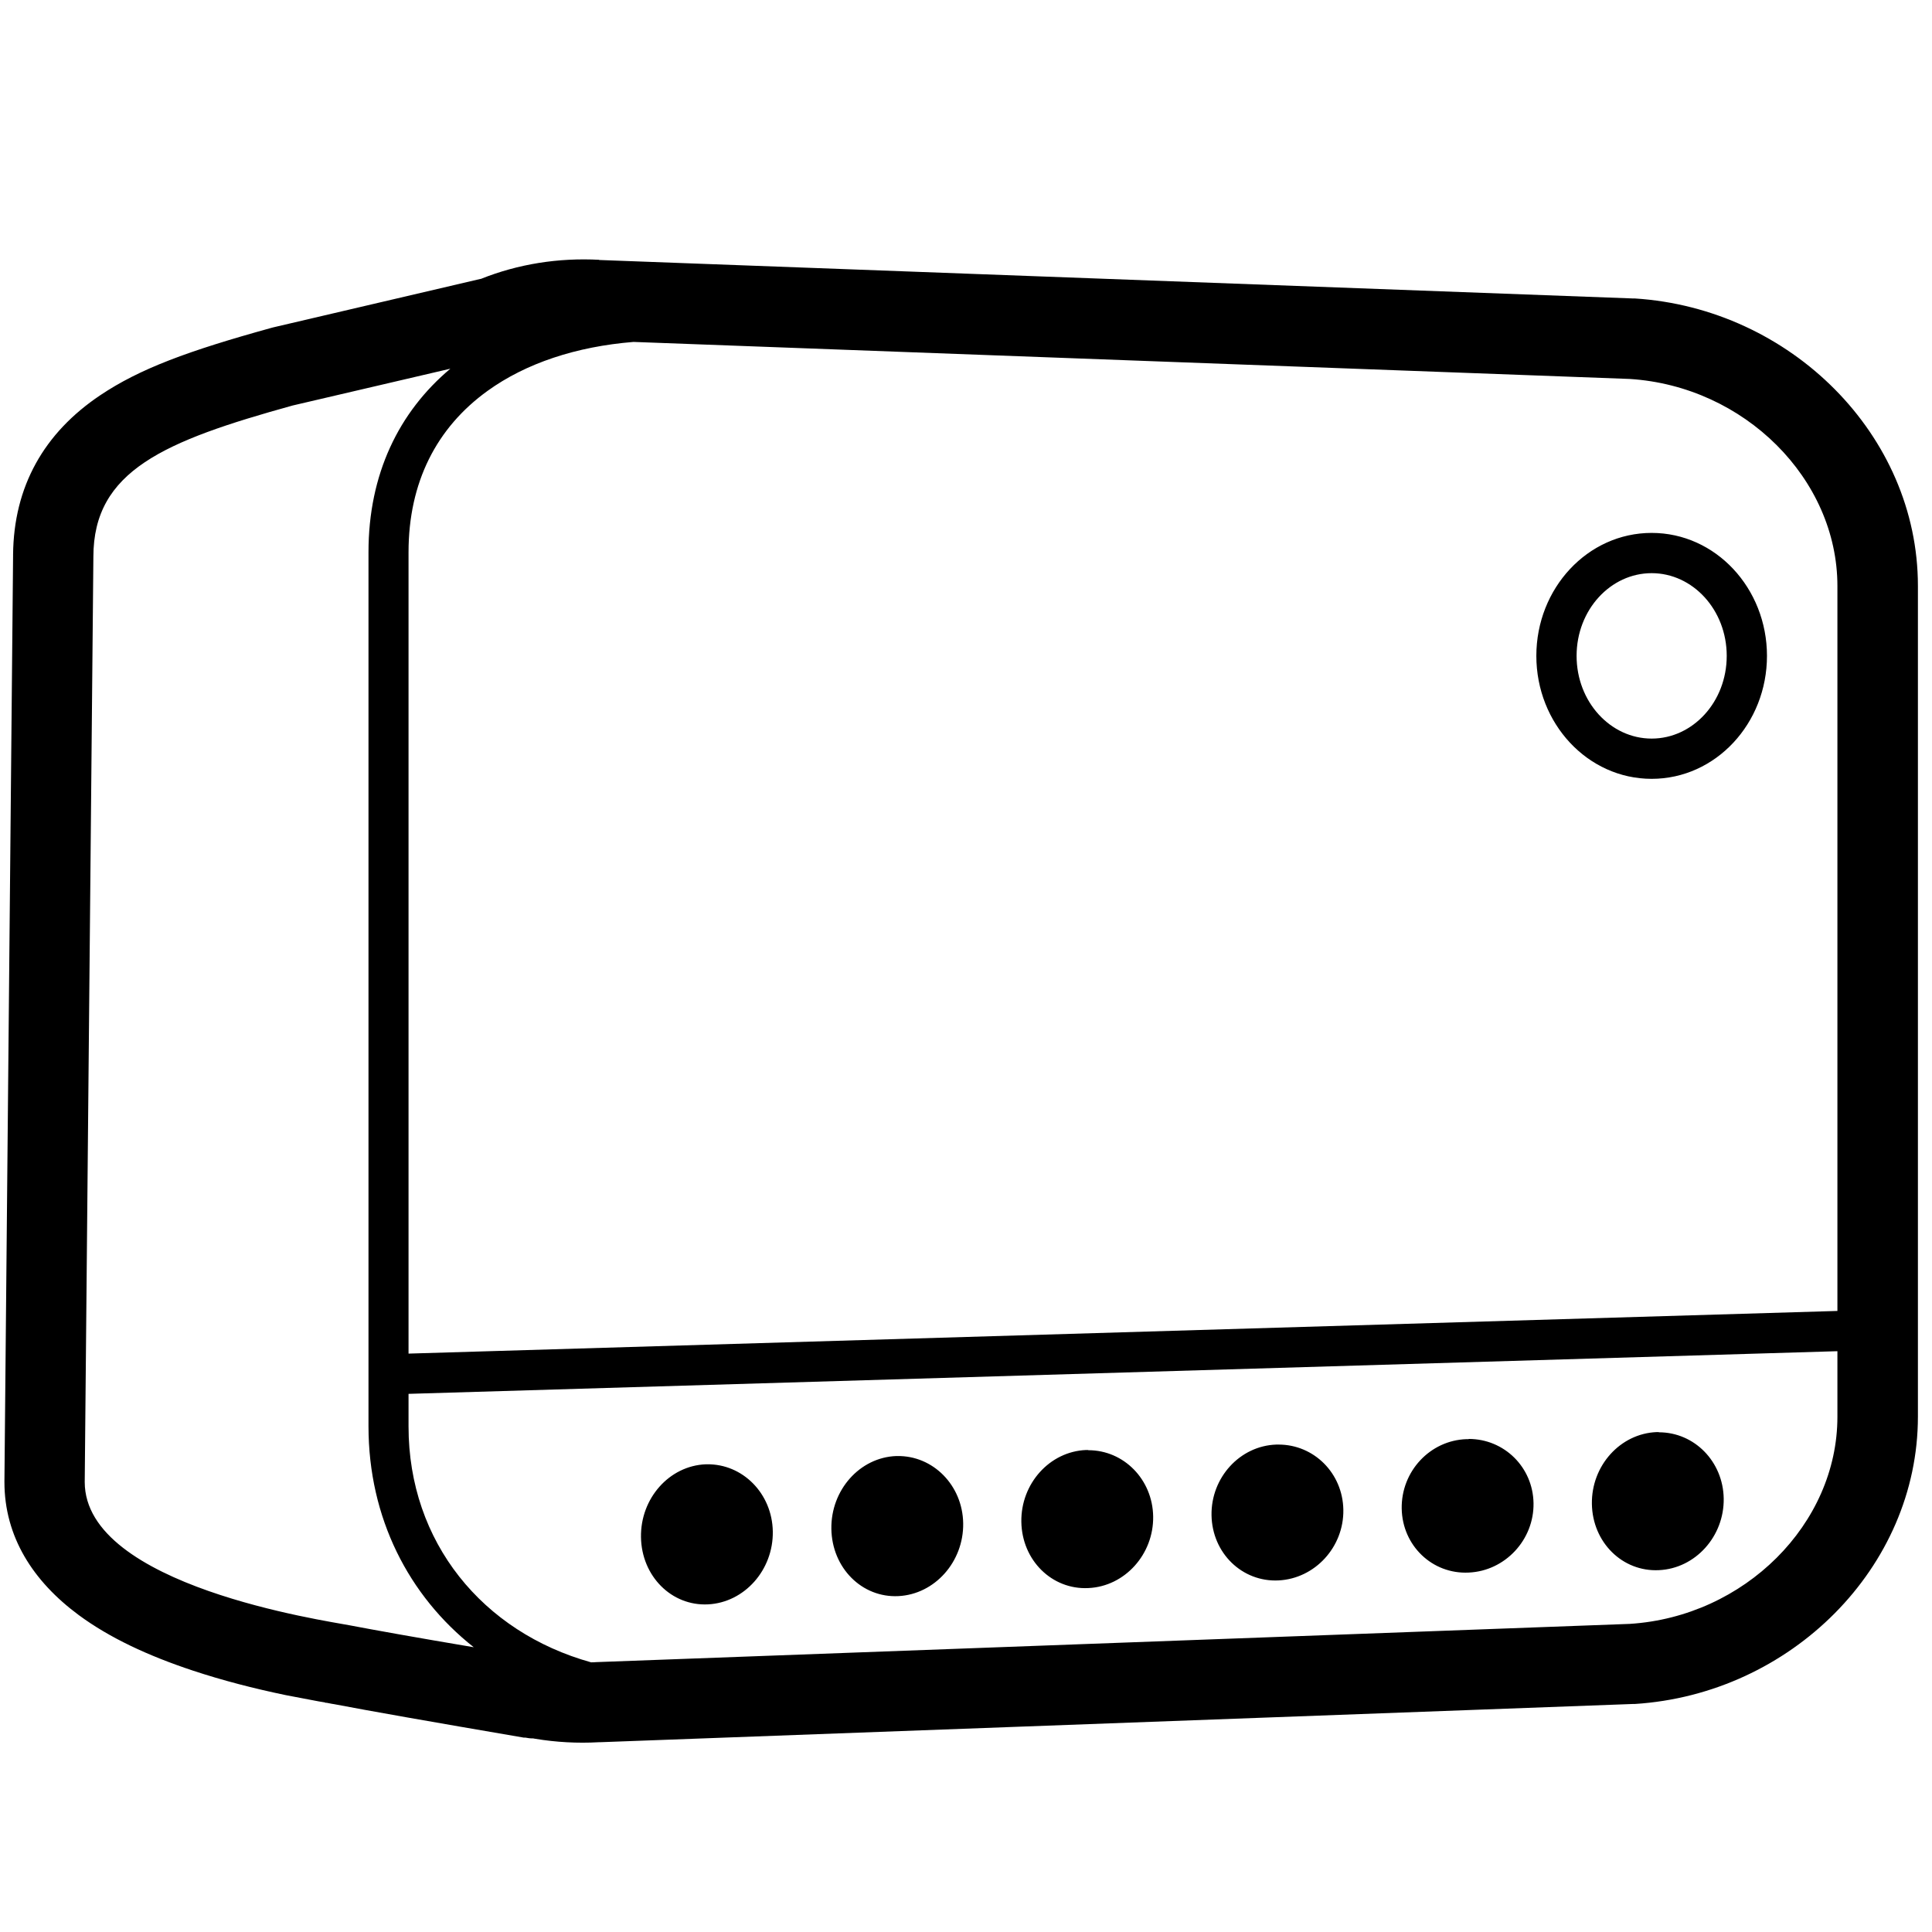
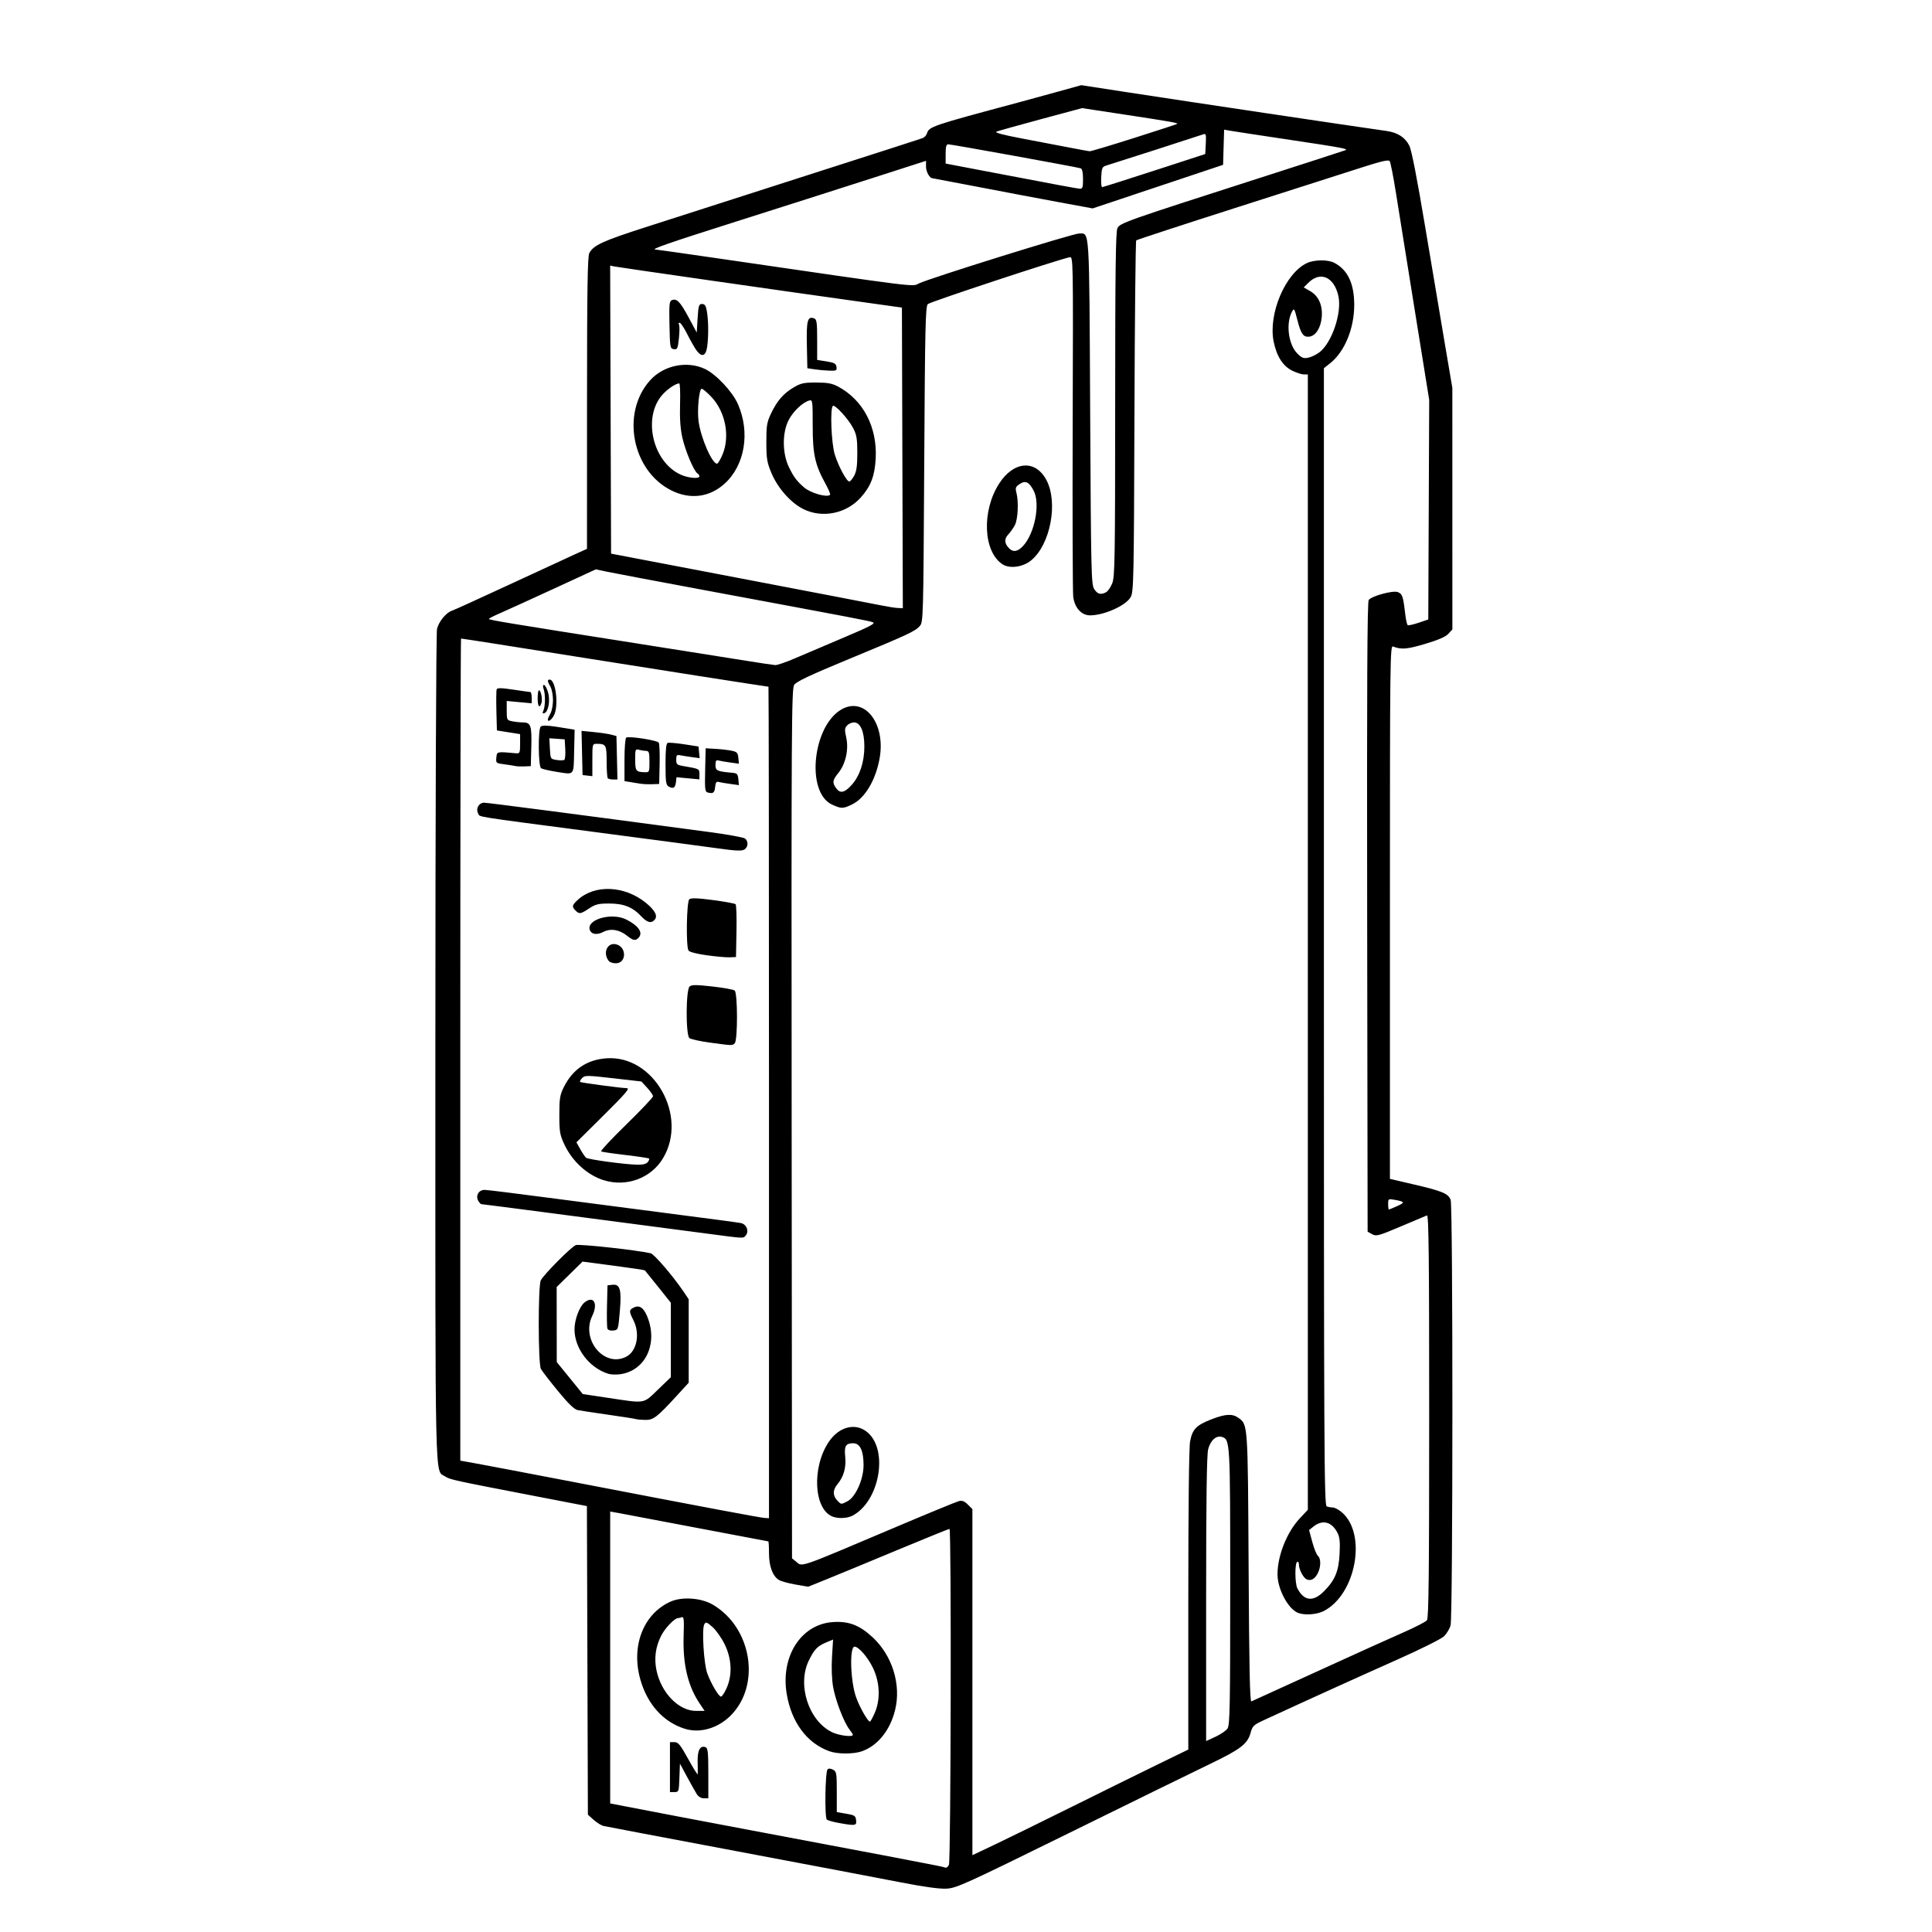
- <svg xmlns="http://www.w3.org/2000/svg" width="960" height="960" viewBox="0 0 960 960">
-   <path d="M297.6 129.2h.5l513.2 19.1h1c77.5 4.9 140.7 67.9 140.7 142.8v412.8c0 75-63.2 137.9-140.7 142.8h-1l-513.2 19h-.6c-10.6.6-21.2 0-31.5-1.7l-1.1-.2h-.5c-1.1 0-2.3-.2-3.4-.4h-.8c-45.6-7.8-76.9-13.3-94.1-16.6-.2 0-1.9-.3-3.8-.7h-.5l-.5-.2c-1.2-.2-2.3-.4-3-.5-5.4-1-10.7-2-16.3-3.1-15.9-3.3-31.4-7.3-46.2-12.2-22.3-7.4-41.4-16.3-56.7-27.6-22.7-16.8-36.9-38.9-36.9-66.1v-.4l4.3-459.7v-.7c.3-33.9 15.4-60.5 43.3-79.2 19.7-13.2 43.5-22 85.1-33.5.5-.1 1-.3 1.6-.4l102.2-23.9h.2c18.5-7.4 38.5-10.6 59-9.5ZM913 671.4l-710 21.2v16.2c0 57.6 36.9 102.2 90.7 117.2.8 0 1.6 0 2.5-.1l513.6-19c57-3.6 103.2-49.6 103.2-102.9zM223.8 183.2l-78.4 18.3c-63.9 17.7-99 32.4-99 75.2l-4.3 459.7c0 51.7 119.9 68.9 131.6 71.2 12.6 2.4 33.2 6.1 61.7 10.9-32.3-25.5-52.3-64.2-52.3-109.8V274.3c0-38.6 15-69.6 40.8-91.2Zm222 540.3c17.8-.3 32.5 14.5 32.8 33.4.3 19.1-14.1 35.3-32.2 36.2s-33-14-33.3-33.4c-.3-19.3 14.1-35.5 32.2-36.2zm95-2.9c17.6 0 31.9 14.5 32.2 32.9.3 18.8-14.1 34.8-32.2 35.6-18.1.9-33-13.8-33.3-32.9-.3-19 14.1-35 32.2-35.7h1Zm94.5-2.8c17.6 0 31.9 14.2 32.2 32.4.3 18.5-14.1 34.2-32.2 35.1s-33-13.6-33.3-32.4c-.3-18.7 14.1-34.5 32.2-35.1h1Zm94.5-2.8c17.6 0 31.9 14 32.2 31.9.3 18.2-14.1 33.7-32.2 34.5-18.1.9-33-13.4-33.3-31.8-.3-18.5 14.1-33.9 32.2-34.5h1Zm-415-545.1c-28.5 2.3-53.5 10.6-72.5 24.3-25.4 18.3-39.3 45.5-39.3 80.2v398.2l710-21.2V291.2c0-53.2-46.2-99.3-103.2-102.9zm505.9 94.9c31.8 0 57.3 27.5 57.3 61.1S852.5 387 820.7 387s-57.3-27.5-57.3-61.1 25.5-61.1 57.3-61.1m0 20c-20.4 0-37.3 18.2-37.3 41.1s16.9 41.1 37.3 41.1 37.3-18.2 37.3-41.1-16.9-41.1-37.3-41.1M351.2 727.6c17.8-.3 32.5 14.5 32.8 33.4.3 19.1-14.1 35.3-32.2 36.2s-33-14-33.3-33.4c-.3-19.3 14.1-35.5 32.2-36.2zm473.1-15.9c17.6 0 31.9 14.5 32.2 32.9.3 18.8-14.1 34.8-32.2 35.6-18.1.9-33-13.8-33.3-32.9-.3-19 14.1-35 32.2-35.7h1Z" />
+ <svg xmlns="http://www.w3.org/2000/svg" xml:space="preserve" width="960" height="960" viewBox="0 0 254 254">
+   <path d="M118.34 247.458c-2.58-.504-12.292-2.348-21.581-4.097s-17.128-3.235-17.42-3.303c-.29-.068-.871-.43-1.29-.803l-.76-.68-.064-20.285-.064-20.284-6.973-1.345c-10.704-2.064-11.022-2.134-11.678-2.564-1.36-.891-1.278 2.737-1.272-56.246.003-31.119.095-54.64.216-55.16.225-.969 1.203-2.16 1.975-2.405.26-.082 3.646-1.623 7.524-3.423s7.764-3.595 8.635-3.989l1.584-.717.003-19.145c.003-14.844.07-19.275.297-19.725.522-1.031 1.763-1.604 7.407-3.418L99.105 25.3c19.442-6.238 21.832-7.008 22.217-7.157.22-.085.466-.359.546-.608.284-.895.617-1.008 12.072-4.077 1.096-.294 3.393-.922 5.103-1.397l3.11-.863 6.156.947c8.243 1.267 29.288 4.41 33.988 5.075 1.45.205 2.429.835 2.98 1.917.303.592 1.01 4.22 2.12 10.858.916 5.484 2.088 12.45 2.604 15.482l.938 5.513.002 15.88.002 15.88-.528.576c-.364.398-1.316.811-3.065 1.33-2.388.708-3.104.766-4.207.34-.39-.152-.41 1.606-.41 34.915v35.074l3.225.754c3.682.86 4.445 1.182 4.76 2.01.31.815.3 54.818-.01 55.934-.127.46-.522 1.113-.878 1.453s-3.127 1.72-6.16 3.067a1513 1513 0 0 0-17.646 8.008c-1.198.558-1.372.73-1.603 1.586-.396 1.47-1.307 2.173-5.32 4.101-2.033.977-10.347 5.05-18.475 9.052-13.76 6.774-14.876 7.282-16.186 7.35-.944.05-2.954-.228-6.1-.843zm6.414-2.295c.261-.502.338-44.16.078-44.16-.1 0-3.185 1.252-6.856 2.78-3.67 1.53-7.809 3.24-9.196 3.802l-2.523 1.02-1.695-.29c-.932-.16-1.919-.437-2.192-.617-.81-.53-1.271-1.804-1.271-3.504 0-.852-.04-1.548-.087-1.548-.048 0-4.19-.784-9.207-1.742a2351 2351 0 0 0-10.352-1.962l-1.232-.22v38.374l1.232.24c3.125.61 12.75 2.444 17.417 3.318 12.552 2.35 24.885 4.704 25.1 4.79.442.175.57.13.784-.28m-14.507-5.506c-.71-.127-1.402-.322-1.54-.434-.31-.252-.223-6.29.096-6.608.138-.138.406-.122.715.043.458.246.495.46.495 2.921v2.657l1.231.209c1.108.188 1.239.273 1.306.854.084.734-.07.758-2.303.358m-18.625-3.76c-.187-.29-.765-1.316-1.285-2.28l-.946-1.754-.07 1.87c-.067 1.821-.084 1.871-.655 1.871h-.587v-6.568h.587c.498 0 .772.336 1.817 2.228.677 1.226 1.24 2.123 1.25 1.994a36 36 0 0 0-.014-1.66c-.035-1.502.333-2.166 1.049-1.892.293.113.355.706.355 3.428v3.291h-.581c-.346 0-.719-.214-.92-.528m17.425-5.66c-2.96-1.058-5.003-3.807-5.622-7.566-.804-4.886 1.86-9.079 5.978-9.41 2.125-.17 3.568.368 5.308 1.979 2.603 2.41 3.79 6.242 2.968 9.576-.658 2.667-2.275 4.677-4.361 5.423-1.083.387-3.185.386-4.271-.002zm3.077-2.161c0-.076-.203-.397-.45-.712-.723-.918-1.839-3.826-2.146-5.592-.173-.993-.23-2.525-.144-3.926l.14-2.296-.862.36c-1.191.497-1.604.922-2.32 2.387-1.562 3.191-.052 7.9 3.02 9.422.914.452 2.762.691 2.762.357m2.866-2.852c.791-1.784.694-4.086-.254-6.012-.68-1.38-1.857-2.726-2.385-2.726-.69 0-.549 4.566.206 6.67.473 1.316 1.535 3.182 1.812 3.182.07 0 .35-.501.621-1.114m-24.917 2.068c-2.852-.87-4.986-3.238-5.904-6.55-1.218-4.393.437-8.599 4.008-10.186 1.502-.667 4.016-.484 5.53.404 5.14 3.012 6.358 10.578 2.347 14.59-1.663 1.662-4.005 2.345-5.98 1.742m1.895-3.358c-1.537-2.286-2.219-5.175-2.092-8.869.071-2.09.028-2.552-.228-2.454a1.9 1.9 0 0 1-.514.122c-.453 0-1.703 1.31-2.217 2.325q-1.1 2.17-.61 4.536c.617 2.967 2.922 5.337 5.192 5.337h1.139zm3.557-1.994c.777-1.735.68-3.868-.262-5.782-.408-.83-1.126-1.845-1.594-2.256-.77-.676-.874-.71-1.08-.342-.34.61-.058 5.209.396 6.437.507 1.37 1.502 3.057 1.803 3.057.13 0 .462-.501.737-1.114m45.57 15.51a2047 2047 0 0 1 11.318-5.583l3.812-1.854V210.38c0-12.259.089-20.104.237-20.885.301-1.588.807-2.115 2.769-2.884 1.82-.715 2.763-.778 3.534-.238 1.307.916 1.283.58 1.389 19.748.072 13.124.165 17.64.365 17.56.147-.06 4.068-1.845 8.712-3.97s9.712-4.416 11.26-5.093 2.947-1.398 3.108-1.603c.231-.293.294-6.024.294-26.86 0-21.098-.06-26.462-.294-26.365-.16.067-1.718.724-3.459 1.46-2.932 1.24-3.209 1.314-3.753 1.008l-.587-.33-.06-41.369c-.043-30.324.011-41.454.204-41.686.446-.537 3.182-1.274 3.824-1.03.596.226.712.568.976 2.884.085.743.234 1.401.332 1.462.097.06.745-.083 1.438-.319l1.261-.429.06-14.434.061-14.434-1.884-11.699c-1.037-6.434-2.16-13.44-2.498-15.57-.337-2.128-.705-3.988-.819-4.133-.147-.188-1.09.02-3.31.733-1.707.548-9.121 2.92-16.475 5.271s-13.443 4.344-13.531 4.428-.194 10.497-.235 23.141c-.07 21.446-.103 23.04-.489 23.747-.607 1.112-3.487 2.409-5.348 2.409-1.117 0-2.004-.967-2.209-2.406-.078-.548-.11-10.846-.073-22.886.069-21.786.067-21.89-.4-21.79-1.658.355-18.358 5.873-18.646 6.161-.31.31-.37 2.989-.472 21.083-.115 20.313-.127 20.737-.587 21.246-.635.703-1.514 1.112-9.353 4.353-5.093 2.106-6.867 2.944-7.154 3.377-.35.529-.378 5.272-.335 57.706l.048 57.13.506.41c.904.734.005 1.044 13.179-4.536 4.224-1.79 7.94-3.318 8.257-3.398.428-.107.73.01 1.174.454l.598.598v45.499l2.874-1.362c1.58-.749 6.252-3.04 10.38-5.09m29.543-25.411c-1.302-.528-2.685-3.135-2.685-5.064 0-2.444 1.228-5.532 2.917-7.338l1.071-1.145V49.232h-.512c-.282 0-.97-.222-1.528-.492-1.23-.595-2.066-1.903-2.455-3.838-.729-3.628 1.53-8.965 4.364-10.31.976-.462 2.759-.484 3.603-.042 1.773.926 2.627 2.726 2.627 5.538 0 3.092-1.252 6.14-3.143 7.649l-.845.674v74.746c0 67.943.034 74.76.372 74.89.204.078.565.142.803.142.237 0 .76.277 1.164.616 3.352 2.82 1.892 10.831-2.372 13.006-.912.466-2.525.574-3.38.228m3.405-2.815c1.468-1.468 1.954-2.632 2.072-4.955.08-1.556.015-2.18-.281-2.754-.765-1.478-1.975-1.776-3.196-.787l-.535.433.423 1.564c.233.86.566 1.682.74 1.826.417.346.404 1.47-.026 2.3-.38.734-.875 1.013-1.425.803-.446-.172-1.047-1.296-1.047-1.96 0-.273-.105-.43-.234-.35-.32.197-.298 2.841.03 3.475.866 1.675 2.068 1.815 3.479.405m-.582-162.905c1.648-1.257 2.985-5.224 2.495-7.405-.566-2.518-2.374-3.308-3.954-1.728l-.602.602.837.479c1.127.644 1.678 1.894 1.527 3.465-.134 1.399-.798 2.426-1.631 2.527-.786.095-1.106-.357-1.582-2.236-.374-1.474-.423-1.55-.69-1.054-.836 1.55-.482 4.329.701 5.512.575.575.82.669 1.428.548.403-.081 1.065-.4 1.47-.71m-64.035 153.056c-2.45-1.003-2.708-6.488-.462-9.82 1.377-2.041 3.588-2.562 5.13-1.207 2.737 2.402 1.504 9.072-2.017 10.917-.692.362-1.911.412-2.65.11m1.985-2.002c1.077-.558 2.12-2.892 2.12-4.746 0-1.91-.461-2.883-1.366-2.883-.976 0-1.191.36-1.048 1.753.149 1.437-.197 2.66-1.032 3.653-.64.76-.618 1.522.062 2.201.45.45.436.45 1.264.022m-2.01-91.587c-3.525-1.6-2.557-10.544 1.362-12.592 2.998-1.566 5.681 1.996 4.883 6.481-.513 2.881-1.928 5.262-3.615 6.078-1.209.585-1.409.588-2.63.033m2.549-2.57c1.082-1.198 1.686-3.015 1.686-5.075 0-1.967-.517-3.167-1.365-3.167-.299 0-.71.185-.914.41-.311.347-.329.59-.11 1.546.357 1.55-.057 3.474-.997 4.644-.805 1.001-.854 1.296-.341 2.028.528.754 1.11.644 2.04-.385m19.864-29.022c-2.554-1.645-2.782-7.024-.45-10.63 1.9-2.94 4.73-3.172 6.182-.505 1.616 2.969.554 8.578-2.014 10.64-1.077.865-2.79 1.093-3.718.495m2.656-2.384c1.56-1.63 2.33-5.592 1.42-7.313-.61-1.15-1.062-1.366-1.825-.866-.548.36-.602.502-.434 1.157.31 1.214.196 3.497-.214 4.265a7 7 0 0 1-.88 1.237c-.536.57-.488 1.179.144 1.812.525.524 1.096.43 1.789-.292m26.915 155.43c.305-.454.352-2.92.352-18.599 0-19.193-.01-19.386-1.092-19.73-.74-.235-1.515.462-1.808 1.625-.188.745-.267 6.571-.267 19.71v18.651l1.232-.568c.677-.312 1.39-.802 1.583-1.09m-60.286-82.3c0-30.062-.03-54.657-.068-54.657-.171 0-15.964-2.47-23.86-3.733-9.262-1.48-16.396-2.6-16.558-2.6-.053 0-.097 24.317-.097 54.04v54.04l2.17.39c1.194.214 7.079 1.334 13.078 2.488 17.375 3.345 24.24 4.636 24.807 4.663l.528.025zm-17.477 41.63c-.129-.049-1.765-.306-3.635-.572-1.871-.266-3.69-.543-4.043-.615-.451-.093-1.221-.838-2.601-2.518-1.078-1.313-2.083-2.617-2.233-2.9-.368-.691-.378-10.921-.011-11.642.383-.755 3.994-4.389 4.598-4.628.44-.175 7.85.631 9.84 1.07.469.104 2.965 3.02 4.39 5.131l.616.913v10.978l-1.55 1.691c-2.623 2.861-3.09 3.22-4.178 3.198-.527-.01-1.064-.058-1.193-.106m2.874-3.872 1.7-1.636v-9.791l-1.663-2.082a170 170 0 0 0-1.752-2.172c-.048-.05-1.912-.33-4.142-.622l-4.054-.532-1.7 1.672-1.701 1.672.007 4.932.006 4.932 1.709 2.102 1.708 2.102 3.387.51c4.928.74 4.525.808 6.495-1.087m-6.523-2.085c-2.506-.782-4.443-3.332-4.443-5.849 0-1.27.651-3.007 1.327-3.539 1.191-.937 1.8.133 1.007 1.77-1.52 3.139 1.586 6.862 4.476 5.368 1.395-.721 1.84-3.021.93-4.805-.603-1.183-.59-1.362.117-1.684.771-.352 1.365.168 1.864 1.632 1.172 3.443-.548 6.74-3.74 7.168-.516.07-1.208.042-1.538-.061m-.113-5.94c-.068-.177-.094-1.53-.058-3.006l.067-2.683.643-.074c1.015-.117 1.223.636.973 3.523-.207 2.403-.212 2.416-.855 2.49-.39.045-.695-.054-.77-.25m13.028-12.499c-2.257-.3-5.794-.764-7.858-1.032-2.064-.269-7.758-1.016-12.654-1.66-4.895-.644-8.981-1.171-9.081-1.171s-.295-.212-.433-.47c-.356-.666.088-1.407.844-1.407.326 0 4.149.471 8.495 1.047 4.347.576 11.65 1.527 16.23 2.114s8.618 1.127 8.973 1.2c.744.154 1.105 1.067.643 1.624-.347.417-.061.43-5.159-.245m-13.53-7.016c-2.144-.67-4.124-2.474-5.165-4.706-.589-1.26-.657-1.664-.657-3.87 0-2.133.076-2.619.568-3.618 1.167-2.371 3.053-3.652 5.64-3.83 6.225-.429 10.751 7.564 7.432 13.125-1.577 2.643-4.807 3.84-7.817 2.899m5.794-2.366c.163-.196.243-.41.178-.476-.066-.066-1.468-.277-3.116-.47s-3.083-.404-3.189-.47 1.386-1.66 3.317-3.544c1.93-1.884 3.509-3.552 3.509-3.706 0-.155-.343-.655-.762-1.111l-.763-.83-3.702-.425c-3.447-.395-3.73-.397-4.091-.035-.214.214-.33.447-.259.519.103.102 5.387.808 6.117.817.468.005-.078.642-3.218 3.756l-3.393 3.364.512.911c.281.502.623 1.004.759 1.117.274.227 5.016.872 6.719.914.713.018 1.187-.096 1.382-.33m8.122-15.73c-1.271-.174-2.459-.438-2.639-.588-.494-.41-.47-6.371.028-6.784.284-.236.876-.236 2.99.003 1.45.163 2.769.401 2.93.529.404.319.414 6.528.012 6.93-.325.325-.277.326-3.32-.09zm-13.23-10.713c-.843-1.053-.21-2.494.967-2.198 1.405.352 1.36 2.491-.052 2.491-.374 0-.786-.131-.915-.293m12.873-.76c-1.3-.18-2.282-.435-2.4-.623-.35-.55-.256-6.437.106-6.738.233-.194 1.043-.167 3.108.103 1.537.2 2.875.446 2.976.545s.153 1.702.117 3.562l-.065 3.383-.821.036c-.452.02-1.811-.101-3.02-.269m-10.522-2.6c-1.003-.79-2.13-.96-3.088-.464-.808.418-1.543.321-1.755-.231-.536-1.398 2.85-2.384 4.798-1.398 1.632.825 2.239 1.754 1.577 2.415-.407.408-.68.35-1.532-.321m1.908-2.524c-1.145-1.217-2.308-1.68-4.216-1.68-1.418 0-1.802.093-2.634.644-1.132.749-1.292.774-1.79.277-.505-.506-.468-.693.277-1.386 2.217-2.061 6.129-1.91 8.934.344 1.202.966 1.623 1.735 1.218 2.223-.458.552-.992.426-1.79-.422m9.64-8.99c-1.29-.181-8.362-1.12-15.716-2.085-16.546-2.173-15.09-1.939-15.376-2.473-.331-.619.113-1.387.801-1.387.458 0 13.151 1.655 29.673 3.867 2.37.317 4.454.699 4.633.847.4.332.42.962.044 1.339-.34.34-.999.322-4.058-.108m-.886-7.282c-.376-.097-.41-.39-.352-2.962l.066-2.855 1.29.075c.71.04 1.66.15 2.111.243.715.146.831.267.896.938l.075.771-1.13-.154c-.622-.084-1.315-.204-1.541-.267-.326-.09-.41.034-.41.596 0 .747.207.842 2.228 1.02.61.054.713.165.778.841l.075.78-1.13-.155c-.622-.084-1.308-.202-1.526-.262-.301-.083-.412.07-.469.647-.077.785-.257.925-.96.744m-5.153-.793c-.354-.205-.411-.614-.411-2.932 0-1.941.082-2.723.293-2.8.162-.06 1.138.023 2.17.183l1.877.29.074.768.074.767-1.013-.137a32 32 0 0 1-1.54-.244c-.45-.092-.528-.008-.528.575 0 .605.1.7.88.833 2.187.377 2.17.368 2.17 1.084v.676l-1.506-.14-1.506-.141-.077.66c-.088.746-.36.905-.957.558m-3.695-.364-1.349-.218-.762-.124v-2.79c0-1.58.1-2.853.23-2.934.36-.222 4.084.355 4.276.662.094.151.146 1.436.114 2.855l-.058 2.58-.932.032c-.513.018-1.197-.01-1.52-.063m1.173-2.9c0-1.184-.066-1.409-.41-1.412a4.6 4.6 0 0 1-.939-.144c-.505-.135-.528-.08-.528 1.274 0 1.5.102 1.638 1.232 1.67.634.018.645-.005.645-1.389m-5.474 2.189c-.086-.086-.156-1.078-.156-2.204 0-2.191-.079-2.332-1.31-2.332-.558 0-.567.034-.567 2.127v2.127l-.645-.074-.645-.074-.066-2.905-.066-2.905 1.613.16c.888.087 1.92.24 2.295.34l.681.182.066 2.857.066 2.857h-.555c-.305 0-.625-.07-.71-.156m-6.842-.87c-.903-.145-1.774-.35-1.935-.454-.369-.239-.412-5.11-.049-5.473.229-.229 1.085-.164 3.692.278l.77.13-.066 2.86c-.075 3.262.102 3.066-2.412 2.66m1.245-2.987-.072-1.265-1.009-.073-1.009-.073.07 1.363c.072 1.36.074 1.364.893 1.494.451.072.906.06 1.01-.025.104-.086.157-.725.117-1.421m-6.523 2.247a25 25 0 0 0-1.48-.23c-1.1-.144-1.125-.166-1.055-.894.078-.802.025-.791 2.653-.554.417.038.469-.1.469-1.24v-1.283l-1.525-.242-1.525-.242-.067-2.565c-.037-1.411-.02-2.689.038-2.839.08-.206.613-.197 2.178.039 1.14.171 2.153.314 2.25.316s.176.337.176.743v.737l-1.642-.152-1.642-.153v1.263c0 1.226.02 1.266.733 1.409.403.08 1.023.146 1.378.146 1.052 0 1.195.408 1.122 3.201l-.067 2.547-.82.036c-.452.02-.98 0-1.174-.043m4.231-6.151c.005-.097.16-.44.344-.762.184-.323.335-1.115.335-1.76s-.15-1.437-.335-1.76c-.406-.708-.431-.937-.106-.937.806 0 1.222 3.44.569 4.703-.325.628-.827.95-.807.516m-.583-1.141c.26-.566.277-2.163.03-2.847-.119-.328-.1-.528.05-.528.133 0 .369.426.525.946.323 1.078.062 2.586-.478 2.763-.249.082-.28 0-.127-.334m-.754-1.615c0-.581.076-1.056.17-1.056.26 0 .492 1.157.331 1.662-.25.788-.501.484-.501-.606m112.985 66.765c1.074-.481 1.037-.59-.29-.829-.859-.155-.88-.141-.88.556 0 .393.042.714.092.714s.535-.198 1.078-.441M104.5 86.556c1.16-.5 4.055-1.733 6.43-2.736 3.507-1.482 4.224-1.861 3.81-2.014-.516-.192-1.841-.444-22.044-4.205-6.234-1.161-12.018-2.254-12.852-2.429l-1.518-.318-5.562 2.566c-3.059 1.411-6.22 2.85-7.026 3.199-.804.348-1.464.687-1.466.754-.003.134 2.674.577 19.35 3.202 6.193.975 12.738 2.012 14.544 2.305 1.807.292 3.495.544 3.753.56.258.015 1.42-.382 2.58-.884M118.635 60.2l-.06-19.762-5.278-.738c-10.514-1.47-32.033-4.559-32.55-4.671l-.529-.115.06 18.936.06 18.937 16.89 3.226c9.29 1.774 17.629 3.376 18.532 3.56.903.183 1.933.346 2.288.361l.647.028zm-13.025 6.726c-1.646-.82-3.356-2.75-4.182-4.718-.592-1.41-.671-1.888-.676-4.061-.005-2.169.067-2.618.602-3.754.792-1.68 1.651-2.675 2.995-3.464.944-.555 1.34-.64 2.966-.637 1.473.003 2.084.115 2.842.517 3.323 1.764 5.196 5.34 4.97 9.49-.124 2.287-.652 3.653-1.98 5.126-1.906 2.114-5.05 2.74-7.537 1.501m3.515-1.871c.071-.072-.173-.678-.543-1.35-1.434-2.6-1.736-3.945-1.736-7.725 0-3.347-.015-3.453-.47-3.32-.88.259-2.108 1.43-2.696 2.574-.858 1.67-.838 4.382.046 6.197.625 1.284 1.04 1.837 1.999 2.661.855.735 3.016 1.347 3.4.963m3.169-2.51c.316-.58.416-1.298.416-2.99-.001-1.884-.087-2.393-.553-3.285-.623-1.193-2.355-3.092-2.652-2.908-.396.244-.217 4.911.246 6.397.48 1.545 1.558 3.548 1.907 3.548.12 0 .407-.343.636-.762m-24.036 1.929c-5.18-2.588-6.642-10.209-2.779-14.485 1.78-1.97 4.844-2.596 7.213-1.476 1.456.689 3.593 2.965 4.314 4.596 1.652 3.736.924 8.082-1.76 10.495-1.987 1.786-4.522 2.102-6.988.87m3.692-1.857c0-.121-.116-.292-.258-.38-.466-.288-1.6-2.98-1.986-4.712-.263-1.184-.353-2.517-.298-4.409.043-1.49-.005-2.711-.109-2.71-.458 0-1.563.748-2.234 1.513-2.607 2.97-1.26 8.805 2.422 10.482 1 .455 2.463.583 2.463.216m3.02-2.813c1.042-2.422.411-5.687-1.48-7.661-.545-.569-1.102-1.034-1.238-1.034-.342 0-.613 2.818-.411 4.282.304 2.208 1.77 5.57 2.43 5.57.11 0 .426-.52.7-1.157m12.11-11.25-.938-.142-.065-3.074c-.069-3.222.096-3.81.974-3.474.32.124.381.566.381 2.802v2.654l1.232.195c1.025.163 1.244.284 1.306.722.069.48-.014.524-.938.493a20 20 0 0 1-1.952-.176m-15.553-2.547c-.25-.355-.787-1.305-1.193-2.111-.405-.806-.847-1.466-.982-1.466-.134 0-.174.114-.088.253.086.14.083.937-.006 1.773-.149 1.384-.209 1.513-.67 1.448-.488-.07-.511-.196-.574-3.186-.057-2.725-.017-3.131.325-3.262.642-.247 1.093.223 2.204 2.295l1.055 1.969.117-1.877c.105-1.675.168-1.876.583-1.876.358 0 .503.215.631.938.215 1.208.234 3.275.045 4.659-.178 1.293-.728 1.462-1.447.443m53.894 31.851c.234-.125.597-.655.806-1.178.34-.852.38-3.266.383-23.523.003-17.542.069-22.704.296-23.16.338-.679 1.065-.935 18.584-6.561 6.064-1.948 11.184-3.606 11.377-3.685.449-.184-.28-.318-8.086-1.488-3.487-.522-6.68-1.01-7.094-1.083l-.753-.134-.068 2.312-.067 2.312-8.573 2.864-8.574 2.865-4.446-.819c-2.445-.45-7.169-1.343-10.498-1.985-3.329-.641-6.092-1.166-6.14-1.166-.35 0-.826-.87-.826-1.512v-.774l-6.745 2.172a5355 5355 0 0 1-17.652 5.632c-9.618 3.051-11.975 3.87-11.13 3.864.122-.001 3.864.529 8.315 1.178 26.673 3.889 25.37 3.726 26.273 3.276 1.318-.658 20.25-6.564 21.04-6.564 1.433 0 1.352-1.292 1.48 23.446.11 21.192.144 22.71.533 23.304.44.67.866.781 1.565.407m-3.037-54.32c0-.822-.107-1.337-.293-1.406-.4-.15-17.008-3.16-17.431-3.16-.253 0-.338.32-.338 1.265v1.266l4.515.862c10.657 2.034 12.749 2.424 13.137 2.447.344.02.41-.184.41-1.273m9.384-1.113 6.685-2.176.071-1.372c.061-1.17.017-1.351-.299-1.23-.37.141-11.677 3.782-12.791 4.118-.524.157-.594.32-.657 1.507-.039.731.014 1.33.117 1.329.104 0 3.196-.98 6.873-2.176m-2.658-4.29c3.07-.975 5.614-1.807 5.655-1.848.128-.127-.843-.3-6.754-1.199l-5.751-.875-5.392 1.452c-2.965.799-5.599 1.536-5.852 1.637-.318.128.775.419 3.519.939 2.188.414 4.982.948 6.207 1.185 1.226.238 2.354.444 2.508.459.153.014 2.79-.773 5.86-1.75" style="fill:#000" />
</svg>
